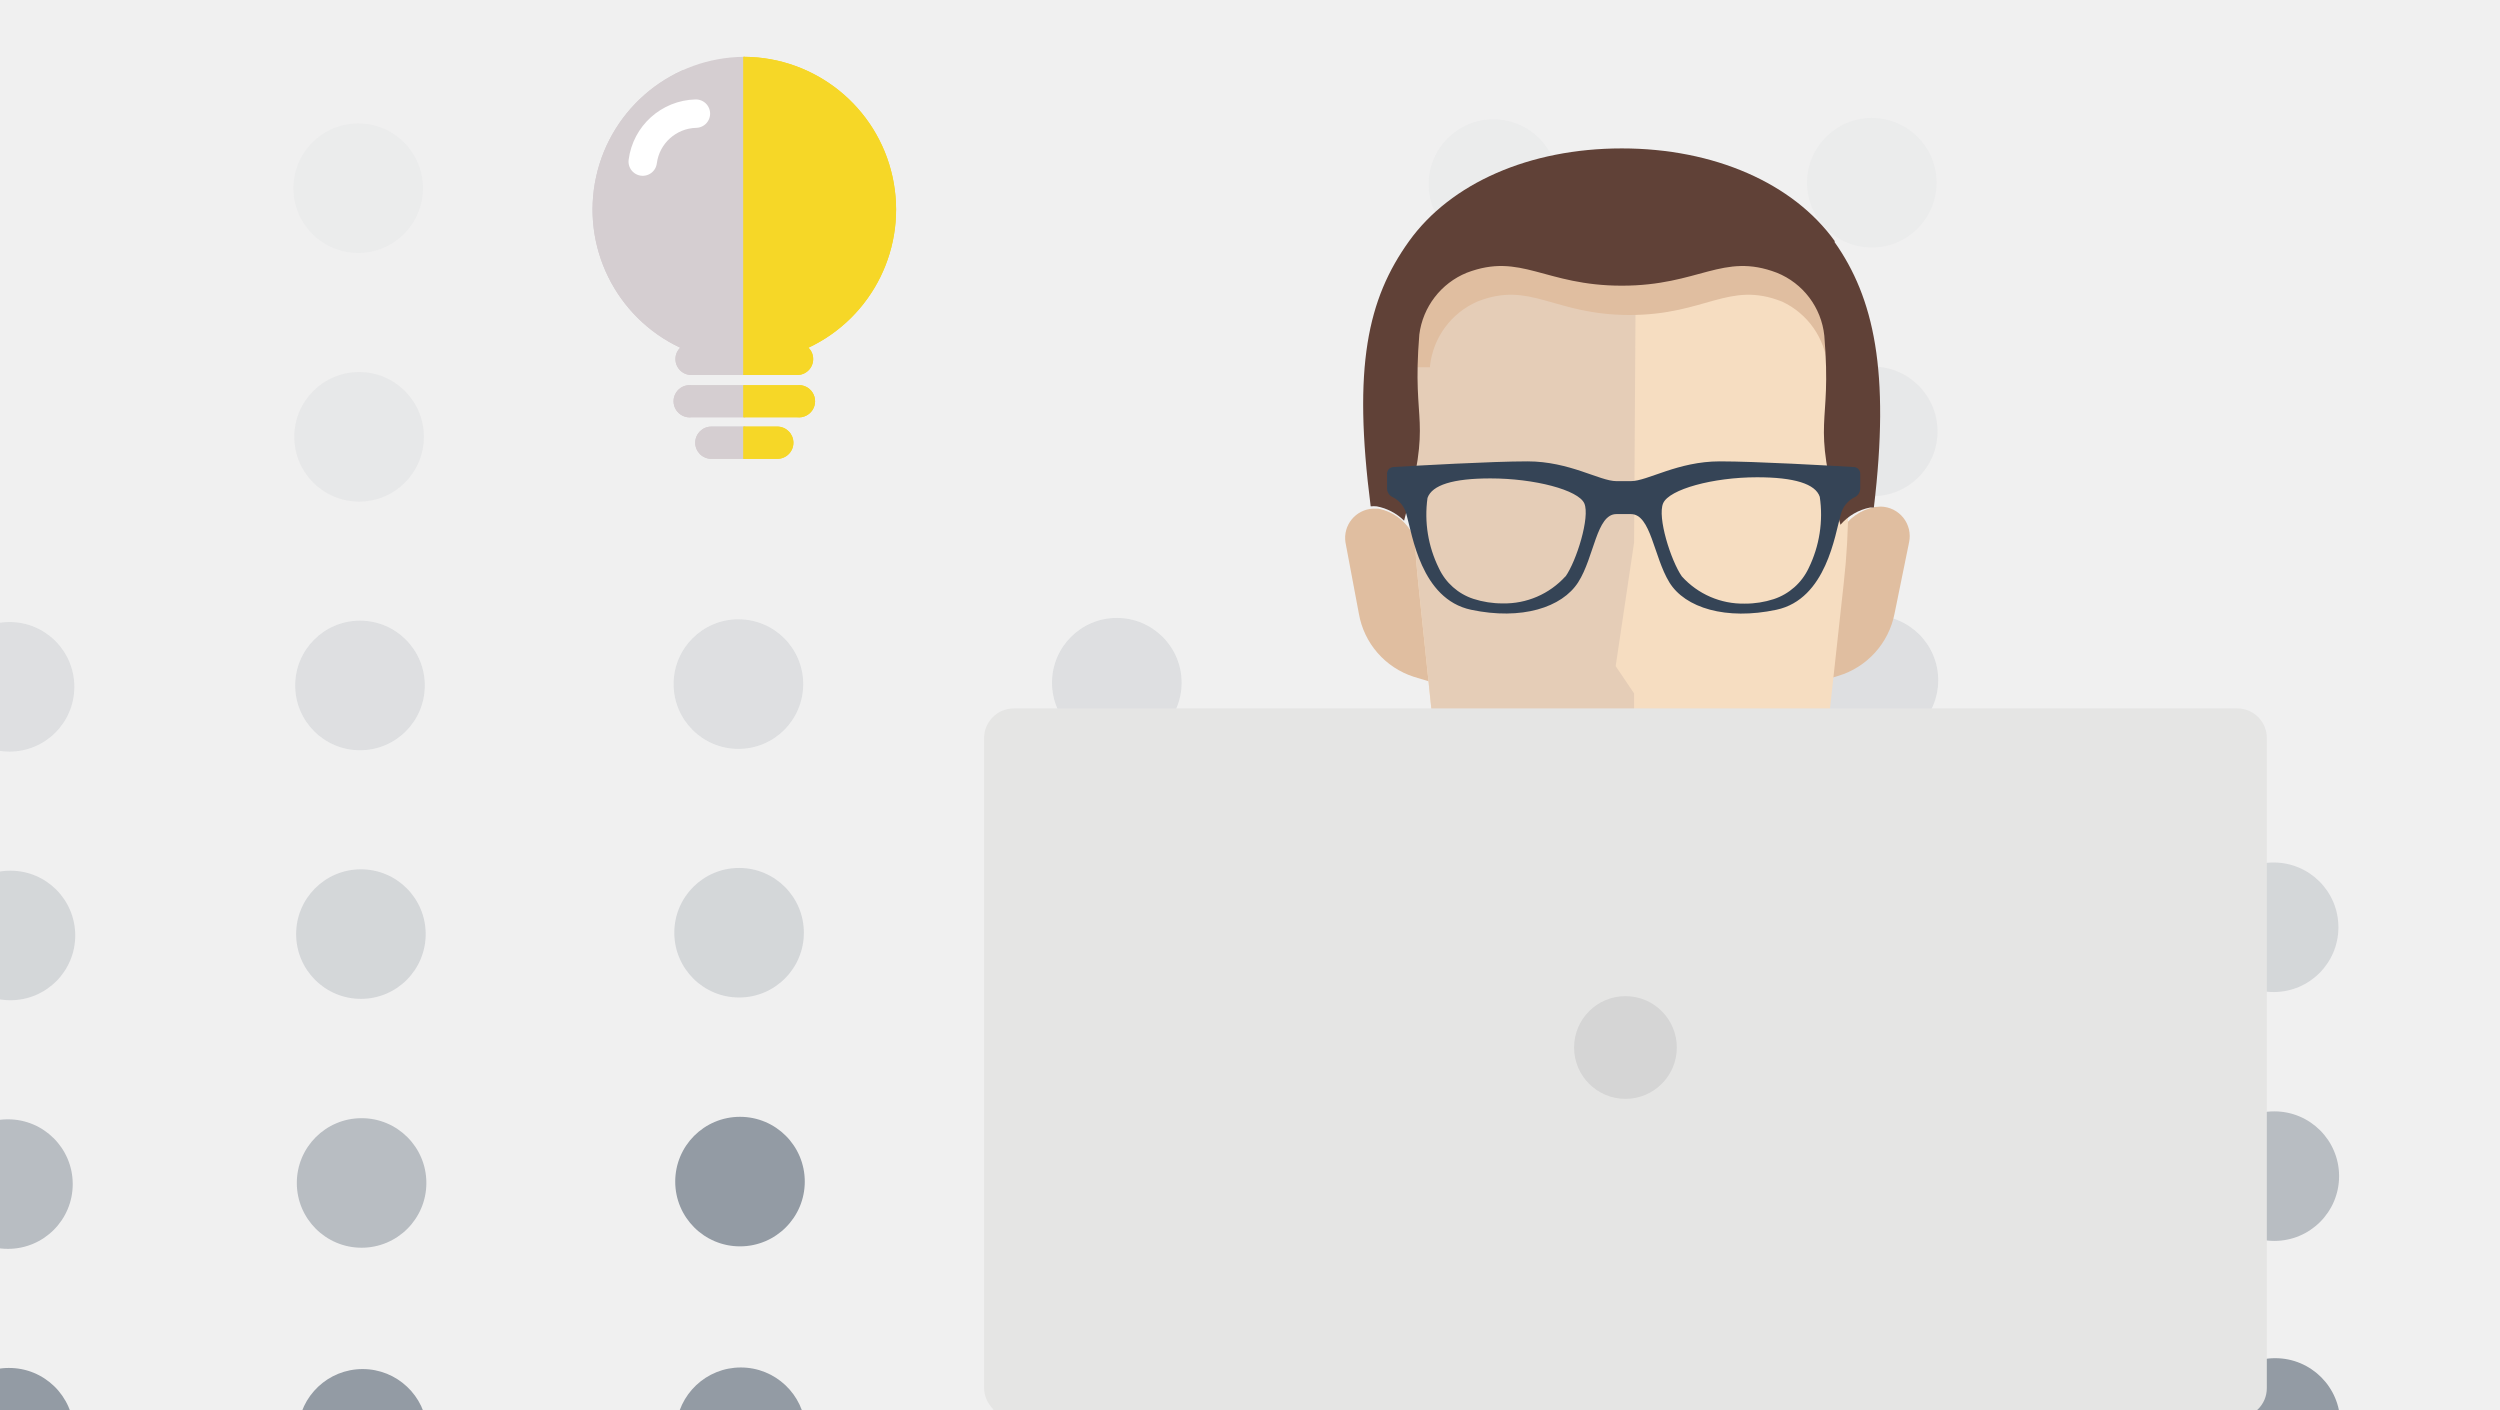
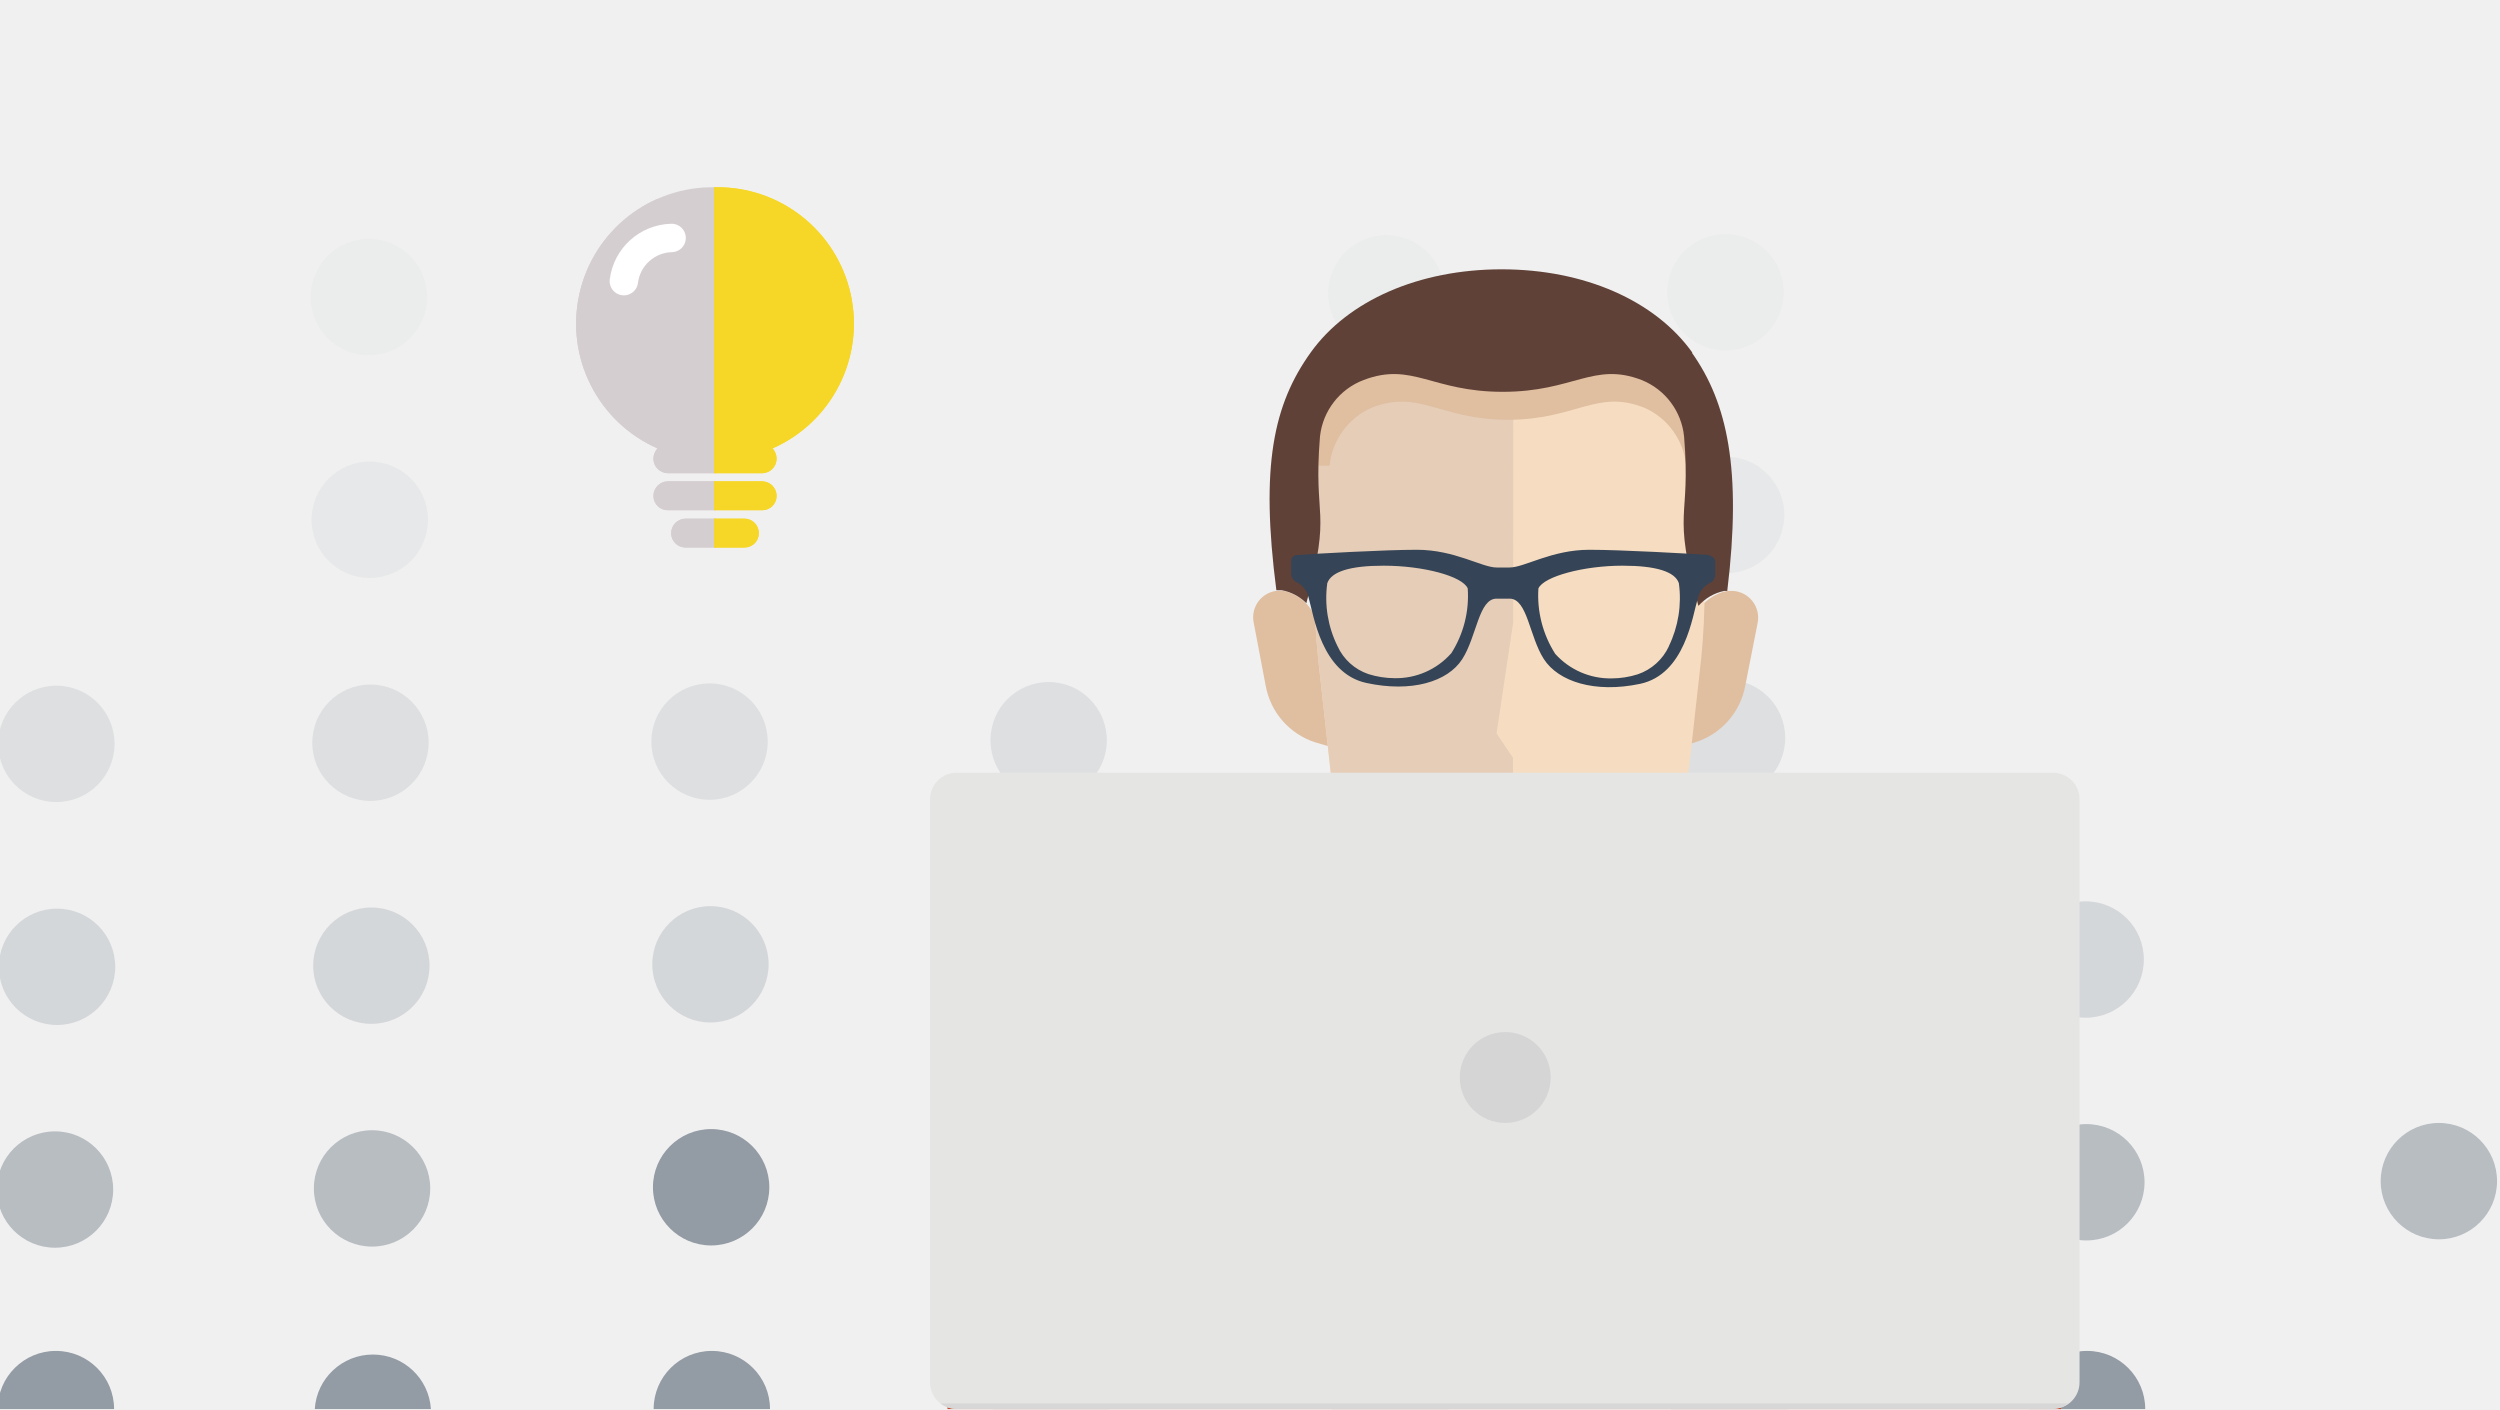
<svg xmlns="http://www.w3.org/2000/svg" id="Layer_1" data-name="Layer 1" viewBox="0 0 110 62">
  <defs>
    <style>.cls-1,.cls-12,.cls-14{fill:#d5ced1;}.cls-1,.cls-2,.cls-3{clip-rule:evenodd;}.cls-15,.cls-17,.cls-2{fill:#f6d727;}.cls-18,.cls-3,.cls-4{fill:none;}.cls-5{opacity:0.5;}.cls-10,.cls-11,.cls-6,.cls-7,.cls-8,.cls-9{fill:#354557;}.cls-7{opacity:0.3;}.cls-8{opacity:0.2;}.cls-9{opacity:0.1;}.cls-10{opacity:0.05;}.cls-11{opacity:0.6;}.cls-12,.cls-15{fill-rule:evenodd;}.cls-13{clip-path:url(#clip-path);}.cls-16{clip-path:url(#clip-path-2);}.cls-18{stroke:#fff;stroke-linecap:round;stroke-miterlimit:10;stroke-width:1.25px;}.cls-19{clip-path:url(#clip-path-3);}.cls-20{isolation:isolate;}.cls-21{clip-path:url(#clip-path-4);}.cls-22{clip-path:url(#clip-path-5);}.cls-23{clip-path:url(#clip-path-6);}.cls-24{fill:#e0bea0;}.cls-25{clip-path:url(#clip-path-7);}.cls-26{clip-path:url(#clip-path-8);}.cls-27{clip-path:url(#clip-path-9);}.cls-28{clip-path:url(#clip-path-10);}.cls-29{clip-path:url(#clip-path-11);}.cls-30{clip-path:url(#clip-path-12);}.cls-31{clip-path:url(#clip-path-13);}.cls-32{clip-path:url(#clip-path-14);}.cls-33{clip-path:url(#clip-path-15);}.cls-34{fill:#c94b2f;}.cls-35{clip-path:url(#clip-path-16);}.cls-36{fill:#a53b2c;}.cls-37{clip-path:url(#clip-path-17);}.cls-38{clip-path:url(#clip-path-18);}.cls-39{clip-path:url(#clip-path-19);}.cls-40{clip-path:url(#clip-path-20);}.cls-41{clip-path:url(#clip-path-21);}.cls-42{clip-path:url(#clip-path-22);}.cls-43{clip-path:url(#clip-path-23);}.cls-44{clip-path:url(#clip-path-24);}.cls-45{clip-path:url(#clip-path-25);}.cls-46{clip-path:url(#clip-path-26);}.cls-47{fill:#fefefe;}.cls-48{clip-path:url(#clip-path-27);}.cls-49{clip-path:url(#clip-path-28);}.cls-50{clip-path:url(#clip-path-29);}.cls-51{clip-path:url(#clip-path-30);}.cls-52{clip-path:url(#clip-path-31);}.cls-53{clip-path:url(#clip-path-32);}.cls-54{clip-path:url(#clip-path-33);}.cls-55{clip-path:url(#clip-path-34);}.cls-56{clip-path:url(#clip-path-35);}.cls-57{clip-path:url(#clip-path-36);}.cls-58{clip-path:url(#clip-path-37);}.cls-59{clip-path:url(#clip-path-38);}.cls-60{clip-path:url(#clip-path-39);}.cls-61{clip-path:url(#clip-path-40);}.cls-62{fill:#f6ddc1;}.cls-63{clip-path:url(#clip-path-41);}.cls-64{fill:#e5cdb7;}.cls-65{clip-path:url(#clip-path-42);}.cls-66{clip-path:url(#clip-path-43);}.cls-67{clip-path:url(#clip-path-44);}.cls-68{clip-path:url(#clip-path-45);}.cls-69{clip-path:url(#clip-path-46);}.cls-70{fill:#604137;}.cls-71{clip-path:url(#clip-path-47);}.cls-72{fill:#354456;}.cls-73{clip-path:url(#clip-path-48);}.cls-74{fill:#e5e5e4;}.cls-75{clip-path:url(#clip-path-49);}.cls-76{fill:#d7d7d7;}.cls-77{clip-path:url(#clip-path-50);}.cls-78{fill:#d5d5d5;}</style>
    <clipPath id="clip-path">
-       <path class="cls-1" d="M32.79,18.77v1.42H31.3a.71.71,0,0,1,0-1.42Zm0-1.82v1.41H30.43a.71.71,0,1,1,0-1.41Zm0-14.45v14H30.43a.7.7,0,0,1-.71-.7.68.68,0,0,1,.21-.5A6.72,6.72,0,0,1,32.75,2.5Z" />
+       <path class="cls-1" d="M31.5,22.82v1.27H30.16a.63.63,0,0,1-.63-.63.64.64,0,0,1,.63-.64Zm0-1.64v1.27H29.38a.63.63,0,0,1-.63-.63.64.64,0,0,1,.63-.64Zm0-12.94V20.82H29.38a.64.64,0,0,1-.63-.64.67.67,0,0,1,.18-.45A6,6,0,0,1,31.46,8.24Z" />
    </clipPath>
    <clipPath id="clip-path-2">
-       <path class="cls-2" d="M32.71,18.77v1.42H34.2a.71.71,0,0,0,0-1.42Zm0-1.82v1.41h2.36a.71.71,0,1,0,0-1.41Zm0-14.45v14h2.36a.7.7,0,0,0,.71-.7.68.68,0,0,0-.21-.5A6.72,6.72,0,0,0,32.75,2.5Z" />
+       <path class="cls-2" d="M31.42,22.82v1.27h1.34a.63.63,0,0,0,.63-.63.64.64,0,0,0-.63-.64Zm0-1.64v1.27h2.12a.63.63,0,0,0,.63-.63.64.64,0,0,0-.63-.64Zm0-12.94V20.82h2.12a.64.64,0,0,0,.63-.64.67.67,0,0,0-.18-.45A6,6,0,0,0,31.46,8.24Z" />
    </clipPath>
    <clipPath id="clip-path-3">
-       <path class="cls-3" d="M59.2,23.86,59.79,27a3.56,3.56,0,0,0,2.42,2.78l.86.26-.49-5.83-.49-.83a2.2,2.2,0,0,0-1.44-1l-.24,0A1.29,1.29,0,0,0,59.2,23.86Z" />
+       <path class="cls-3" d="M55.16,27.38l.53,2.79a3.22,3.22,0,0,0,2.17,2.49l.78.23-.45-5.23-.43-.73a2,2,0,0,0-1.3-.94l-.21,0A1.17,1.17,0,0,0,55.16,27.38Z" />
    </clipPath>
    <clipPath id="clip-path-4">
-       <rect class="cls-4" x="53.56" y="16.38" width="15.07" height="19.5" />
+       <rect class="cls-4" x="50.11" y="20.68" width="13.51" height="17.48" />
    </clipPath>
    <clipPath id="clip-path-5">
-       <rect class="cls-4" x="53.63" y="16.42" width="14.99" height="19.46" />
+       <rect class="cls-4" x="50.17" y="20.71" width="13.44" height="17.44" />
    </clipPath>
    <clipPath id="clip-path-6">
-       <rect class="cls-4" x="59.01" y="22.26" width="4.09" height="7.75" />
+       <rect class="cls-4" x="55" y="25.95" width="3.66" height="6.95" />
    </clipPath>
    <clipPath id="clip-path-7">
-       <path class="cls-3" d="M82.48,22.31A2.24,2.24,0,0,0,81,23.36l-.5.82L80,30l.88-.26A3.58,3.58,0,0,0,83.36,27L84,23.86a1.3,1.3,0,0,0-1.25-1.57Z" />
+       <path class="cls-3" d="M76,26a2,2,0,0,0-1.33.94l-.45.73-.45,5.23.79-.23a3.22,3.22,0,0,0,2.23-2.49l.55-2.79A1.18,1.18,0,0,0,76.25,26Z" />
    </clipPath>
    <clipPath id="clip-path-8">
-       <rect class="cls-4" x="74.25" y="16.38" width="15.5" height="19.5" />
+       <rect class="cls-4" x="68.66" y="20.68" width="13.89" height="17.48" />
    </clipPath>
    <clipPath id="clip-path-9">
-       <rect class="cls-4" x="74.28" y="16.42" width="15.42" height="19.46" />
+       <rect class="cls-4" x="68.68" y="20.71" width="13.82" height="17.44" />
    </clipPath>
    <clipPath id="clip-path-10">
-       <rect class="cls-4" x="79.96" y="22.26" width="4.26" height="7.75" />
+       <rect class="cls-4" x="73.77" y="25.95" width="3.82" height="6.95" />
    </clipPath>
    <clipPath id="clip-path-11">
-       <path class="cls-3" d="M63.77,32v5.42a4.09,4.09,0,0,1-2.53,3.77L50.31,45.75a10,10,0,0,0-6.15,9v7.65H98.85V54.79a9.94,9.94,0,0,0-6.15-9L81.77,41.21a4.09,4.09,0,0,1-2.53-3.77V32Z" />
+       <path class="cls-3" d="M59.26,34.7v4.85A3.65,3.65,0,0,1,57,42.93L47.2,47a8.9,8.9,0,0,0-5.51,8.1V62h49V55.1A8.92,8.92,0,0,0,85.19,47L75.4,42.93a3.65,3.65,0,0,1-2.27-3.38V34.7Z" />
    </clipPath>
    <clipPath id="clip-path-12">
-       <rect class="cls-4" x="38.32" y="26.26" width="66.34" height="41.98" />
+       <rect class="cls-4" x="36.45" y="29.53" width="59.45" height="37.63" />
    </clipPath>
    <clipPath id="clip-path-13">
-       <rect class="cls-4" x="38.36" y="26.27" width="66.29" height="41.92" />
+       <rect class="cls-4" x="36.49" y="29.54" width="59.42" height="37.57" />
    </clipPath>
    <clipPath id="clip-path-14">
-       <rect class="cls-4" x="44.11" y="31.97" width="54.75" height="30.49" />
+       <rect class="cls-4" x="41.64" y="34.65" width="49.07" height="27.32" />
    </clipPath>
    <clipPath id="clip-path-15">
-       <path class="cls-3" d="M92.7,45.55,81.77,41a4.15,4.15,0,0,1-2.31-2.51,20.17,20.17,0,0,1-2.19,3c-.31.35-.63.71-1,1.07l-.49.17a5,5,0,0,0-3.1,3.22l-.23.74-1,3.11L70.3,45.93a5,5,0,0,0-3.1-3.22l-.49-.17-.16-.18c-.38-.41-.74-.82-1.08-1.22-.1-.11-.19-.22-.28-.34-.37-.46-.73-.92-1-1.4-.21-.31-.4-.63-.59-.95A4.12,4.12,0,0,1,61.24,41L50.31,45.55a10.07,10.07,0,0,0-6.15,9.27v7.61H98.85V54.82a10.07,10.07,0,0,0-6.15-9.27" />
+       <path class="cls-3" d="M85.19,46.82,75.4,42.71a3.74,3.74,0,0,1-2.08-2.26,17.49,17.49,0,0,1-2,2.72c-.28.31-.56.63-.87.95l-.44.16a4.5,4.5,0,0,0-2.78,2.88l-.2.66-.88,2.79-1.07-3.45a4.5,4.5,0,0,0-2.78-2.88l-.44-.16a1.14,1.14,0,0,1-.15-.16c-.34-.37-.66-.73-1-1.09l-.25-.3c-.34-.42-.66-.83-.95-1.26s-.36-.57-.52-.85A3.78,3.78,0,0,1,57,42.71L47.2,46.82a9,9,0,0,0-5.51,8.31V62h49V55.13a9,9,0,0,0-5.51-8.31" />
    </clipPath>
    <clipPath id="clip-path-16">
-       <path class="cls-3" d="M79.55,38.3a21.53,21.53,0,0,1-3.25,4.24l-.49.17a5,5,0,0,0-3.1,3.22L71.5,49.78l2.25-3.49A2.88,2.88,0,0,1,76.3,45l4.16,5.83a18.5,18.5,0,0,0,1.47-7.69V41.05a7.69,7.69,0,0,1-2.38-2.75" />
+       <path class="cls-3" d="M73.41,40.32a19.43,19.43,0,0,1-2.92,3.8l-.44.16a4.5,4.5,0,0,0-2.78,2.88l-1.08,3.45,2-3.13a2.56,2.56,0,0,1,2.28-1.17l3.73,5.22a16.57,16.57,0,0,0,1.31-6.88V42.79a6.92,6.92,0,0,1-2.12-2.47" />
    </clipPath>
    <clipPath id="clip-path-17">
-       <path class="cls-3" d="M76.36,42.5l-.5.17a5,5,0,0,0-3.12,3.19l-1.21,3.82,2.26-3.46a2.89,2.89,0,0,1,2.57-1.3l4.19,5.78A18,18,0,0,0,82,43.08V41a7.69,7.69,0,0,1-2.39-2.74A21.32,21.32,0,0,1,76.36,42.5Z" />
+       <path class="cls-3" d="M70.54,44.09l-.44.15a4.5,4.5,0,0,0-2.8,2.86l-1.09,3.42,2-3.1a2.6,2.6,0,0,1,2.3-1.17l3.76,5.19a16.35,16.35,0,0,0,1.33-6.83V42.77a7,7,0,0,1-2.15-2.45A19.06,19.06,0,0,1,70.54,44.09Z" />
    </clipPath>
    <clipPath id="clip-path-18">
-       <rect class="cls-4" x="65.65" y="32.48" width="22.31" height="24.01" />
+       <rect class="cls-4" x="60.95" y="35.11" width="20" height="21.52" />
    </clipPath>
    <clipPath id="clip-path-19">
-       <rect class="cls-4" x="65.68" y="32.53" width="22.2" height="23.94" />
+       <rect class="cls-4" x="60.97" y="35.15" width="19.9" height="21.46" />
    </clipPath>
    <clipPath id="clip-path-20">
-       <rect class="cls-4" x="71.44" y="38.27" width="10.64" height="12.43" />
+       <rect class="cls-4" x="66.14" y="40.3" width="9.54" height="11.14" />
    </clipPath>
    <clipPath id="clip-path-21">
-       <path class="cls-3" d="M67.6,42.93l-.51-.17a26.37,26.37,0,0,1-2.6-3.18l-1.38,0a8.11,8.11,0,0,1-1.71,1.7v2.09a18.77,18.77,0,0,0,1.48,7.79l4.22-5.91a2.83,2.83,0,0,1,2.75,1.36L72,50.09l-1.22-3.9a5.06,5.06,0,0,0-3.13-3.26" />
+       <path class="cls-3" d="M62.69,44.47l-.45-.15a23,23,0,0,1-2.33-2.85l-1.24,0A7.21,7.21,0,0,1,57.13,43v1.87a17,17,0,0,0,1.33,7l3.78-5.29a2.53,2.53,0,0,1,2.47,1.21l1.89,3.15-1.1-3.5a4.54,4.54,0,0,0-2.81-2.92" />
    </clipPath>
    <clipPath id="clip-path-22">
-       <path class="cls-3" d="M61.45,41.05v2.08a18.66,18.66,0,0,0,1.48,7.73L67.12,45a2.85,2.85,0,0,1,2.74,1.35L72,49.83,70.74,46a5,5,0,0,0-3.12-3.24l-.5-.17a26.24,26.24,0,0,1-2.59-3.15l-1.37,0A7.88,7.88,0,0,1,61.45,41.05Z" />
+       <path class="cls-3" d="M57.18,42.78v1.87a16.76,16.76,0,0,0,1.33,6.93l3.76-5.26a2.53,2.53,0,0,1,2.45,1.21l1.88,3.13-1.09-3.48a4.52,4.52,0,0,0-2.8-2.9l-.45-.15A24.38,24.38,0,0,1,60,41.3l-1.24,0A6.85,6.85,0,0,1,57.18,42.78Z" />
    </clipPath>
    <clipPath id="clip-path-23">
-       <rect class="cls-4" x="55.52" y="33.42" width="22.31" height="23.33" />
+       <rect class="cls-4" x="51.87" y="35.95" width="20" height="20.91" />
    </clipPath>
    <clipPath id="clip-path-24">
-       <rect class="cls-4" x="55.6" y="33.5" width="22.2" height="23.23" />
+       <rect class="cls-4" x="51.94" y="36.02" width="19.9" height="20.82" />
    </clipPath>
    <clipPath id="clip-path-25">
-       <rect class="cls-4" x="61.4" y="39.29" width="10.64" height="11.58" />
+       <rect class="cls-4" x="57.13" y="41.21" width="9.54" height="10.38" />
    </clipPath>
    <clipPath id="clip-path-26">
-       <path class="cls-3" d="M80.58,48.57h0A18.58,18.58,0,0,0,82,41l-2.23-2.46a20.81,20.81,0,0,1-3.22,4.29l4,5.75Z" />
+       <path class="cls-3" d="M74.33,49.53h0a16.68,16.68,0,0,0,1.27-6.78l-2-2.21a18.68,18.68,0,0,1-2.88,3.84l3.61,5.15Z" />
    </clipPath>
    <clipPath id="clip-path-27">
-       <path class="cls-3" d="M76.75,42.62,81,48.5h0a18.41,18.41,0,0,0,1.5-7.75l-2.36-2.53A21.63,21.63,0,0,1,76.75,42.62Z" />
+       <path class="cls-3" d="M70.9,44.19l3.82,5.28h0a16.71,16.71,0,0,0,1.35-6.95L74,40.25A19,19,0,0,1,70.9,44.19Z" />
    </clipPath>
    <clipPath id="clip-path-28">
-       <rect class="cls-4" x="70.76" y="32.31" width="17.71" height="22.14" />
+       <rect class="cls-4" x="65.53" y="34.95" width="15.87" height="19.84" />
    </clipPath>
    <clipPath id="clip-path-29">
-       <rect class="cls-4" x="70.8" y="32.35" width="17.68" height="22.03" />
+       <rect class="cls-4" x="65.56" y="34.99" width="15.84" height="19.74" />
    </clipPath>
    <clipPath id="clip-path-30">
-       <rect class="cls-4" x="76.72" y="38.18" width="5.88" height="10.39" />
+       <rect class="cls-4" x="70.87" y="40.22" width="5.27" height="9.31" />
    </clipPath>
    <clipPath id="clip-path-31">
-       <path class="cls-3" d="M62.82,48.57l4-5.75a20.81,20.81,0,0,1-3.22-4.29L61.4,41a18.41,18.41,0,0,0,1.42,7.58Z" />
+       <path class="cls-3" d="M58.41,49.52,62,44.37a18.75,18.75,0,0,1-2.89-3.84l-2,2.21a16.5,16.5,0,0,0,1.28,6.78h0Z" />
    </clipPath>
    <clipPath id="clip-path-32">
-       <path class="cls-3" d="M61.45,40.75a19.58,19.58,0,0,0,1.4,7.75h0l4-5.88a21.45,21.45,0,0,1-3.17-4.4Z" />
+       <path class="cls-3" d="M57.18,42.52a17.7,17.7,0,0,0,1.25,6.95h0L62,44.19a19,19,0,0,1-2.84-3.94Z" />
    </clipPath>
    <clipPath id="clip-path-33">
-       <rect class="cls-4" x="55.86" y="32.31" width="16.52" height="22.14" />
+       <rect class="cls-4" x="52.17" y="34.95" width="14.81" height="19.84" />
    </clipPath>
    <clipPath id="clip-path-34">
-       <rect class="cls-4" x="55.92" y="32.35" width="16.43" height="22.03" />
+       <rect class="cls-4" x="52.22" y="34.99" width="14.72" height="19.74" />
    </clipPath>
    <clipPath id="clip-path-35">
-       <rect class="cls-4" x="61.4" y="38.18" width="5.45" height="10.39" />
+       <rect class="cls-4" x="57.13" y="40.22" width="4.88" height="9.31" />
    </clipPath>
    <clipPath id="clip-path-36">
-       <path class="cls-3" d="M64.15,32v4.88a7.65,7.65,0,0,0,.78,1l2,2a5.53,5.53,0,0,0,3.83,1.54h2A5.53,5.53,0,0,0,76.69,40l2-2a7.58,7.58,0,0,0,.77-1V32Z" />
+       <path class="cls-3" d="M59.6,34.72v4.36a6.37,6.37,0,0,0,.7.92l1.83,1.82a5,5,0,0,0,3.43,1.38H67.4a5,5,0,0,0,3.44-1.38L72.67,40a5.67,5.67,0,0,0,.69-.92V34.72Z" />
    </clipPath>
    <clipPath id="clip-path-37">
-       <rect class="cls-4" x="58.33" y="26.18" width="26.99" height="21.2" />
+       <rect class="cls-4" x="54.39" y="29.46" width="24.19" height="19" />
    </clipPath>
    <clipPath id="clip-path-38">
-       <rect class="cls-4" x="58.39" y="26.18" width="26.87" height="21.19" />
+       <rect class="cls-4" x="54.44" y="29.46" width="24.08" height="19" />
    </clipPath>
    <clipPath id="clip-path-39">
-       <rect class="cls-4" x="64.12" y="31.97" width="15.41" height="9.62" />
+       <rect class="cls-4" x="59.58" y="34.65" width="13.81" height="8.62" />
    </clipPath>
    <clipPath id="clip-path-40">
-       <path class="cls-3" d="M72.79,38.94a5.55,5.55,0,0,0,3.83-1.52l2-2a7.08,7.08,0,0,0,1.88-4.06l.63-5.75a30.68,30.68,0,0,0,.19-3.45V16.33a8.79,8.79,0,0,0-8.78-8.8H71a8.8,8.8,0,0,0-8.79,8.8v5.85a33.24,33.24,0,0,0,.19,3.45L63,31.38a7.08,7.08,0,0,0,1.88,4.06l2,2a5.53,5.53,0,0,0,3.82,1.52Z" />
+       <path class="cls-3" d="M67.35,40.9a5,5,0,0,0,3.43-1.36l1.82-1.78a6.33,6.33,0,0,0,1.68-3.64L74.85,29A28.8,28.8,0,0,0,75,25.87V20.64a7.88,7.88,0,0,0-7.87-7.89H65.71a7.88,7.88,0,0,0-7.87,7.89v5.23A28.8,28.8,0,0,0,58,29l.57,5.16a6.33,6.33,0,0,0,1.68,3.64l1.82,1.78a5,5,0,0,0,3.43,1.36Z" />
    </clipPath>
    <clipPath id="clip-path-41">
-       <path class="cls-3" d="M72,7.53H71a8.79,8.79,0,0,0-8.79,8.8v5.85a33.24,33.24,0,0,0,.19,3.45L63,31.38a7.08,7.08,0,0,0,1.88,4.06l2,2a5.53,5.53,0,0,0,3.82,1.52h1.2V30.51l-.81-1.2.81-5.44Z" />
+       <path class="cls-3" d="M66.59,12.75h-.88a7.88,7.88,0,0,0-7.87,7.89v5.23A28.8,28.8,0,0,0,58,29l.57,5.16a6.33,6.33,0,0,0,1.68,3.64l1.82,1.78a5,5,0,0,0,3.43,1.36h1.07V33.34l-.72-1.07.73-4.88Z" />
    </clipPath>
    <clipPath id="clip-path-42">
-       <path class="cls-3" d="M65.86,9a9.09,9.09,0,0,0-3.65,7.16h.71v-.06A3.51,3.51,0,0,1,65,13.27c2.35-.93,3.34.59,6.7.59s4.36-1.52,6.71-.59a3.48,3.48,0,0,1,2,2.85.15.15,0,0,0,0,.06h.86A9.09,9.09,0,0,0,78,9.28,12.65,12.65,0,0,0,71.68,7.7,12.89,12.89,0,0,0,65.86,9Z" />
+       <path class="cls-3" d="M61.13,14.08a8.16,8.16,0,0,0-3.27,6.41h.64v0a3.13,3.13,0,0,1,1.85-2.55c2.1-.83,3,.53,6,.53s3.91-1.36,6-.53a3.1,3.1,0,0,1,1.84,2.55.11.11,0,0,1,0,0H75a8.17,8.17,0,0,0-3-6.17,11.35,11.35,0,0,0-5.67-1.42A11.5,11.5,0,0,0,61.13,14.08Z" />
    </clipPath>
    <clipPath id="clip-path-43">
-       <rect class="cls-4" x="56.46" y="1.74" width="30.66" height="20.35" />
+       <rect class="cls-4" x="52.71" y="7.55" width="27.48" height="18.24" />
    </clipPath>
    <clipPath id="clip-path-44">
-       <rect class="cls-4" x="56.47" y="1.79" width="30.58" height="20.29" />
+       <rect class="cls-4" x="52.72" y="7.6" width="27.4" height="18.19" />
    </clipPath>
    <clipPath id="clip-path-45">
-       <rect class="cls-4" x="62.16" y="7.7" width="19.16" height="8.52" />
+       <rect class="cls-4" x="57.82" y="12.9" width="17.17" height="7.63" />
    </clipPath>
    <clipPath id="clip-path-46">
-       <path class="cls-3" d="M80.73,10.61c-1.83-2.55-5.31-4.08-9.37-4.08S63.83,8.06,62,10.61s-2.48,5.53-1.69,11.67a1.23,1.23,0,0,1,.27,0,2.33,2.33,0,0,1,1.2.63c1.28-4.75.33-4,.67-8.19A3.4,3.4,0,0,1,64.54,12c2.39-.91,3.41.57,6.82.57s4.44-1.48,6.82-.57a3.36,3.36,0,0,1,2.09,2.77c.35,4.25-.62,3.42.71,8.32h0a2.3,2.3,0,0,1,1.31-.76h.16c.72-6,0-9.23-1.73-11.68" />
+       <path class="cls-3" d="M74.46,15.51c-1.64-2.29-4.76-3.66-8.39-3.66s-6.76,1.37-8.4,3.66-2.22,5-1.51,10.46h.24a2.06,2.06,0,0,1,1.08.57c1.14-4.26.29-3.57.6-7.34A3,3,0,0,1,60,16.72c2.14-.81,3,.52,6.12.52s4-1.33,6.11-.52a3,3,0,0,1,1.87,2.49c.31,3.81-.56,3.06.63,7.45h0A2.06,2.06,0,0,1,75.87,26,.66.66,0,0,1,76,26c.65-5.35,0-8.28-1.55-10.47" />
    </clipPath>
    <clipPath id="clip-path-47">
-       <path class="cls-3" d="M81.57,20.55c-1-.06-4.32-.25-5.9-.25-1.85,0-3.18.87-3.91.87h-.64c-.73,0-2.06-.87-3.91-.87-1.57,0-4.92.19-5.9.25a.29.29,0,0,0-.28.29v.65a.42.42,0,0,0,.26.39,1.14,1.14,0,0,1,.6.78c.25.83.62,3.7,2.84,4.17s4-.1,4.71-1.21.8-3,1.68-3h.64c.88,0,1,1.87,1.69,3s2.5,1.68,4.71,1.21,2.58-3.34,2.83-4.17a1.15,1.15,0,0,1,.61-.78.43.43,0,0,0,.25-.39v-.65a.29.29,0,0,0-.28-.29M68.88,25.36a3.62,3.62,0,0,1-2.76,1.19,4.13,4.13,0,0,1-1.29-.2A2.55,2.55,0,0,1,63.31,25a5.31,5.31,0,0,1-.5-3.09c.2-.57,1.12-.86,2.77-.86,1.94,0,3.87.51,4.13,1.1s-.34,2.53-.83,3.22M79.58,25a2.6,2.6,0,0,1-1.53,1.36,4.07,4.07,0,0,1-1.28.2A3.63,3.63,0,0,1,74,25.36c-.48-.69-1.09-2.61-.82-3.22S75.37,21,77.31,21c1.64,0,2.57.29,2.76.86A5.36,5.36,0,0,1,79.58,25" />
+       <path class="cls-3" d="M75.22,24.42c-.88-.06-3.88-.23-5.29-.23-1.66,0-2.85.78-3.51.78h-.57c-.65,0-1.84-.78-3.51-.78-1.4,0-4.4.17-5.28.23a.26.26,0,0,0-.25.26v.57a.41.41,0,0,0,.23.36,1,1,0,0,1,.54.69c.22.75.56,3.32,2.54,3.75S63.7,30,64.34,29s.72-2.66,1.51-2.66h.57c.79,0,.87,1.67,1.51,2.66s2.24,1.51,4.23,1.09,2.31-3,2.54-3.75a1,1,0,0,1,.54-.69.41.41,0,0,0,.23-.36v-.57a.26.26,0,0,0-.25-.26m-11.38,4.3a3.24,3.24,0,0,1-2.48,1.08,3.88,3.88,0,0,1-1.15-.18,2.3,2.3,0,0,1-1.36-1.23,4.78,4.78,0,0,1-.45-2.77c.18-.51,1-.77,2.48-.77,1.74,0,3.47.46,3.7,1a4.69,4.69,0,0,1-.74,2.88m9.59-.33a2.34,2.34,0,0,1-1.37,1.23,3.83,3.83,0,0,1-1.15.18,3.26,3.26,0,0,1-2.48-1.08,4.77,4.77,0,0,1-.74-2.88c.24-.53,2-1,3.7-1,1.47,0,2.31.26,2.48.77a4.84,4.84,0,0,1-.44,2.77" />
    </clipPath>
    <clipPath id="clip-path-48">
-       <path class="cls-3" d="M43.68,62a1.31,1.31,0,0,0,.93.38H98.44a1.3,1.3,0,0,0,1.3-1.3V32.47a1.3,1.3,0,0,0-1.3-1.3H44.61a1.31,1.31,0,0,0-1.31,1.3V61.06a1.33,1.33,0,0,0,.38.92" />
+       <path class="cls-3" d="M41.26,61.65a1.16,1.16,0,0,0,.83.34H90.33a1.17,1.17,0,0,0,1.17-1.17V35.2A1.17,1.17,0,0,0,90.33,34H42.09a1.17,1.17,0,0,0-1.17,1.17V60.82a1.18,1.18,0,0,0,.34.83" />
    </clipPath>
    <clipPath id="clip-path-49">
-       <path class="cls-3" d="M99.22,62.09a1.19,1.19,0,0,1-.78.27H44.6a1.19,1.19,0,0,1-.78-.27Z" />
+       <path class="cls-3" d="M91,61.75a1.17,1.17,0,0,1-.71.24H42.08a1.12,1.12,0,0,1-.7-.24Z" />
    </clipPath>
    <clipPath id="clip-path-50">
-       <path class="cls-3" d="M73.78,46.09a2.26,2.26,0,1,0-2.26,2.26,2.26,2.26,0,0,0,2.26-2.26" />
+       <path class="cls-3" d="M68.23,47.41a2,2,0,1,0-2,2,2,2,0,0,0,2-2" />
    </clipPath>
  </defs>
  <g class="cls-5">
-     <path class="cls-6" d="M79.7,62.68l5.71,0a2.86,2.86,0,0,0-5.71,0Z" />
-     <circle class="cls-6" cx="82.51" cy="51.81" r="2.85" />
-     <circle class="cls-7" cx="82.47" cy="40.87" r="2.85" />
-     <circle class="cls-8" cx="82.43" cy="29.93" r="2.85" />
-     <circle class="cls-9" cx="82.4" cy="18.98" r="2.85" />
-     <circle class="cls-10" cx="82.36" cy="8.04" r="2.85" />
-     <path class="cls-6" d="M97.25,62.62l5.72,0a2.86,2.86,0,0,0-5.72,0Z" />
-     <circle class="cls-11" cx="100.07" cy="51.75" r="2.85" />
-     <circle class="cls-7" cx="100.04" cy="40.8" r="2.85" />
-     <path class="cls-6" d="M63,62.74l5.72,0a2.86,2.86,0,0,0-5.72,0Z" />
-     <circle class="cls-6" cx="65.86" cy="51.87" r="2.85" />
-     <circle class="cls-7" cx="65.82" cy="40.93" r="2.85" />
-     <circle class="cls-8" cx="65.79" cy="29.99" r="2.85" />
-     <circle class="cls-9" cx="65.75" cy="19.04" r="2.85" />
-     <circle class="cls-10" cx="65.71" cy="8.1" r="2.85" />
-     <path class="cls-6" d="M46.39,62.8l5.71,0a2.86,2.86,0,0,0-5.71,0Z" />
-     <circle class="cls-6" cx="49.21" cy="51.93" r="2.85" />
-     <circle class="cls-7" cx="49.17" cy="40.99" r="2.85" />
-     <circle class="cls-8" cx="49.14" cy="30.04" r="2.85" />
-     <path class="cls-6" d="M29.74,62.86l5.71,0a2.86,2.86,0,0,0-5.71,0Z" />
-     <circle class="cls-6" cx="32.56" cy="51.99" r="2.85" />
-     <circle class="cls-7" cx="32.52" cy="41.04" r="2.85" />
-     <circle class="cls-8" cx="32.49" cy="30.1" r="2.85" />
-     <path class="cls-6" d="M13.11,62.92l5.69,0a2.85,2.85,0,0,0-5.69,0Z" />
-     <circle class="cls-11" cx="15.91" cy="52.05" r="2.85" />
-     <path class="cls-6" d="M-2.46,63l5.71,0A2.85,2.85,0,0,0,.38,60.19,2.85,2.85,0,0,0-2.46,63Z" />
-     <circle class="cls-11" cx="0.35" cy="52.1" r="2.85" />
-     <circle class="cls-7" cx="15.88" cy="41.1" r="2.85" />
-     <circle class="cls-8" cx="15.84" cy="30.16" r="2.85" />
-     <circle class="cls-7" cx="0.46" cy="41.16" r="2.85" />
-     <circle class="cls-8" cx="0.42" cy="30.22" r="2.85" />
-     <circle class="cls-9" cx="15.8" cy="19.22" r="2.85" />
-     <circle class="cls-10" cx="15.76" cy="8.28" r="2.85" />
-   </g>
-   <path class="cls-12" d="M32.79,18.77v1.42H31.3a.71.71,0,0,1,0-1.42Zm0-1.82v1.41H30.43a.71.71,0,1,1,0-1.41Zm0-14.45v14H30.43a.7.7,0,0,1-.71-.7.68.68,0,0,1,.21-.5A6.72,6.72,0,0,1,32.75,2.5Z" />
+     <path class="cls-6" d="M73.53,62l5.12,0a2.56,2.56,0,0,0-5.12,0Z" />
+     <circle class="cls-6" cx="76.06" cy="52.08" r="2.56" />
+     <circle class="cls-7" cx="76.02" cy="42.27" r="2.56" />
+     <circle class="cls-8" cx="75.99" cy="32.47" r="2.56" />
+     <circle class="cls-9" cx="75.95" cy="22.66" r="2.56" />
+     <circle class="cls-10" cx="75.92" cy="12.86" r="2.56" />
+     <path class="cls-6" d="M89.27,62l5.12,0a2.56,2.56,0,0,0-5.12,0Z" />
+     <circle class="cls-11" cx="91.8" cy="52.02" r="2.56" />
+     <circle class="cls-11" cx="107.31" cy="51.97" r="2.56" />
+     <circle class="cls-7" cx="91.77" cy="42.22" r="2.56" />
+     <path class="cls-6" d="M58.61,62l5.12,0a2.56,2.56,0,0,0-5.12,0Z" />
+     <circle class="cls-6" cx="61.14" cy="52.13" r="2.56" />
+     <circle class="cls-7" cx="61.1" cy="42.33" r="2.56" />
+     <circle class="cls-8" cx="61.07" cy="32.52" r="2.56" />
+     <circle class="cls-9" cx="61.03" cy="22.71" r="2.56" />
+     <circle class="cls-10" cx="61" cy="12.91" r="2.56" />
+     <path class="cls-6" d="M43.69,62l5.12,0a2.56,2.56,0,0,0-5.12,0Z" />
+     <circle class="cls-6" cx="46.21" cy="52.19" r="2.56" />
+     <circle class="cls-7" cx="46.18" cy="42.38" r="2.56" />
+     <circle class="cls-8" cx="46.14" cy="32.57" r="2.56" />
+     <path class="cls-6" d="M28.76,62l5.12,0a2.56,2.56,0,0,0-5.12,0Z" />
+     <circle class="cls-6" cx="31.29" cy="52.24" r="2.56" />
+     <circle class="cls-7" cx="31.26" cy="42.43" r="2.56" />
+     <circle class="cls-8" cx="31.22" cy="32.63" r="2.56" />
+     <path class="cls-6" d="M13.85,62l5.11,0a2.56,2.56,0,0,0-5.11,0Z" />
+     <circle class="cls-11" cx="16.37" cy="52.29" r="2.56" />
+     <path class="cls-6" d="M-.1,62l5.12,0A2.56,2.56,0,0,0-.1,62Z" />
+     <circle class="cls-11" cx="2.42" cy="52.34" r="2.56" />
+     <circle class="cls-7" cx="16.34" cy="42.49" r="2.56" />
+     <circle class="cls-8" cx="16.3" cy="32.68" r="2.56" />
+     <circle class="cls-7" cx="2.51" cy="42.54" r="2.56" />
+     <circle class="cls-8" cx="2.48" cy="32.73" r="2.56" />
+     <circle class="cls-9" cx="16.27" cy="22.87" r="2.56" />
+     <circle class="cls-10" cx="16.23" cy="13.07" r="2.56" />
+   </g>
+   <path class="cls-12" d="M31.5,22.82v1.27H30.16a.63.63,0,0,1-.63-.63.64.64,0,0,1,.63-.64Zm0-1.64v1.27H29.38a.63.63,0,0,1-.63-.63.64.64,0,0,1,.63-.64Zm0-12.94V20.82H29.38a.64.64,0,0,1-.63-.64.67.67,0,0,1,.18-.45A6,6,0,0,1,31.46,8.24Z" />
  <g class="cls-13">
-     <rect class="cls-14" x="25.6" y="3.09" width="7.61" height="18.52" />
-   </g>
-   <path class="cls-15" d="M32.71,18.77v1.42H34.2a.71.71,0,0,0,0-1.42Zm0-1.82v1.41h2.36a.71.71,0,1,0,0-1.41Zm0-14.45v14h2.36a.7.7,0,0,0,.71-.7.68.68,0,0,0-.21-.5A6.72,6.72,0,0,0,32.75,2.5Z" />
+     <rect class="cls-14" x="25.05" y="8.76" width="6.82" height="16.6" />
+   </g>
+   <path class="cls-15" d="M31.42,22.82v1.27h1.34a.63.63,0,0,0,.63-.63.64.64,0,0,0-.63-.64Zm0-1.64v1.27h2.12a.63.63,0,0,0,.63-.63.64.64,0,0,0-.63-.64Zm0-12.94V20.82h2.12a.64.64,0,0,0,.63-.64.67.67,0,0,0-.18-.45A6,6,0,0,0,31.46,8.24Z" />
  <g class="cls-16">
-     <rect class="cls-17" x="32.3" y="2.09" width="7.61" height="18.52" />
-   </g>
-   <path class="cls-18" d="M28.28,7.11A2.42,2.42,0,0,1,30.62,5" />
+     <rect class="cls-17" x="31.05" y="7.87" width="6.82" height="16.6" />
+   </g>
+   <path class="cls-18" d="M27.45,12.37a2.17,2.17,0,0,1,2.1-1.9" />
  <g class="cls-19">
    <g class="cls-20">
      <g class="cls-21">
        <g class="cls-22">
          <g class="cls-23">
-             <rect class="cls-24" x="53.2" y="15.99" width="15.84" height="20.31" />
+             <rect class="cls-24" x="49.79" y="20.33" width="14.2" height="18.2" />
          </g>
        </g>
      </g>
    </g>
  </g>
  <g class="cls-25">
    <g class="cls-20">
      <g class="cls-26">
        <g class="cls-27">
          <g class="cls-28">
-             <rect class="cls-24" x="73.86" y="15.99" width="16.27" height="20.31" />
+             <rect class="cls-24" x="68.3" y="20.33" width="14.58" height="18.2" />
          </g>
        </g>
      </g>
    </g>
  </g>
  <g class="cls-29">
    <g class="cls-20">
      <g class="cls-30">
        <g class="cls-31">
          <g class="cls-32">
-             <rect class="cls-24" x="37.93" y="25.85" width="67.15" height="42.77" />
+             <rect class="cls-24" x="36.1" y="29.16" width="60.18" height="38.33" />
          </g>
        </g>
      </g>
    </g>
  </g>
  <g class="cls-33">
-     <rect class="cls-34" x="43.74" y="38.02" width="55.54" height="24.84" />
+     <rect class="cls-34" x="41.31" y="40.07" width="49.78" height="22.26" />
  </g>
  <g class="cls-35">
-     <rect class="cls-36" x="71.08" y="37.87" width="11.27" height="13.36" />
+     <rect class="cls-36" x="65.81" y="39.94" width="10.1" height="11.98" />
  </g>
  <g class="cls-37">
    <g class="cls-20">
      <g class="cls-38">
        <g class="cls-39">
          <g class="cls-40">
-             <rect class="cls-36" x="65.25" y="32.1" width="23.05" height="24.79" />
+             <rect class="cls-36" x="60.59" y="34.77" width="20.66" height="22.22" />
          </g>
        </g>
      </g>
    </g>
  </g>
  <g class="cls-41">
-     <rect class="cls-36" x="60.97" y="39.12" width="11.41" height="12.43" />
+     <rect class="cls-36" x="56.75" y="41.06" width="10.23" height="11.14" />
  </g>
  <g class="cls-42">
    <g class="cls-20">
      <g class="cls-43">
        <g class="cls-44">
          <g class="cls-45">
-             <rect class="cls-36" x="55.18" y="33.07" width="23.05" height="24.08" />
+             <rect class="cls-36" x="51.56" y="35.64" width="20.66" height="21.58" />
          </g>
        </g>
      </g>
    </g>
  </g>
  <g class="cls-46">
-     <rect class="cls-47" x="76.13" y="38.1" width="6.3" height="10.9" />
+     <rect class="cls-47" x="70.34" y="40.14" width="5.65" height="9.77" />
  </g>
  <g class="cls-48">
    <g class="cls-20">
      <g class="cls-49">
        <g class="cls-50">
          <g class="cls-51">
-             <rect class="cls-47" x="70.37" y="31.93" width="18.53" height="22.88" />
+             <rect class="cls-47" x="65.18" y="34.61" width="16.6" height="20.51" />
          </g>
        </g>
      </g>
    </g>
  </g>
  <g class="cls-52">
-     <rect class="cls-47" x="60.97" y="38.1" width="6.3" height="10.9" />
+     <rect class="cls-47" x="56.75" y="40.14" width="5.65" height="9.77" />
  </g>
  <g class="cls-53">
    <g class="cls-20">
      <g class="cls-54">
        <g class="cls-55">
          <g class="cls-56">
-             <rect class="cls-47" x="55.49" y="31.93" width="17.28" height="22.88" />
+             <rect class="cls-47" x="51.84" y="34.61" width="15.49" height="20.51" />
          </g>
        </g>
      </g>
    </g>
  </g>
  <g class="cls-57">
    <g class="cls-20">
      <g class="cls-58">
        <g class="cls-59">
          <g class="cls-60">
-             <rect class="cls-24" x="57.97" y="25.75" width="27.72" height="22.05" />
+             <rect class="cls-24" x="54.06" y="29.08" width="24.85" height="19.76" />
          </g>
        </g>
      </g>
    </g>
  </g>
  <g class="cls-61">
-     <rect class="cls-62" x="61.76" y="7.11" width="20.02" height="32.26" />
+     <rect class="cls-62" x="57.46" y="12.37" width="17.95" height="28.91" />
  </g>
  <g class="cls-63">
-     <rect class="cls-64" x="61.76" y="7.11" width="10.61" height="32.26" />
+     <rect class="cls-64" x="57.46" y="12.37" width="9.51" height="28.91" />
  </g>
  <g class="cls-65">
    <g class="cls-20">
      <g class="cls-66">
        <g class="cls-67">
          <g class="cls-68">
-             <rect class="cls-24" x="56.05" y="1.37" width="31.43" height="21.14" />
+             <rect class="cls-24" x="52.34" y="7.22" width="28.17" height="18.95" />
          </g>
        </g>
      </g>
    </g>
  </g>
  <g class="cls-69">
-     <rect class="cls-70" x="59.56" y="6.11" width="23.6" height="17.38" />
+     <rect class="cls-70" x="55.49" y="11.47" width="21.16" height="15.57" />
  </g>
  <g class="cls-71">
-     <rect class="cls-72" x="60.61" y="19.87" width="21.67" height="7.55" />
+     <rect class="cls-72" x="56.43" y="23.81" width="19.42" height="6.77" />
  </g>
  <g class="cls-73">
-     <rect class="cls-74" x="42.88" y="30.74" width="57.29" height="32.05" />
+     <rect class="cls-74" x="40.53" y="33.65" width="51.35" height="28.72" />
  </g>
  <g class="cls-75">
-     <rect class="cls-76" x="43.39" y="61.67" width="56.26" height="1.12" />
+     <rect class="cls-76" x="41" y="61.37" width="50.42" height="1" />
  </g>
  <g class="cls-77">
-     <rect class="cls-78" x="68.84" y="43.41" width="5.37" height="5.36" />
+     <rect class="cls-78" x="63.8" y="45" width="4.81" height="4.81" />
  </g>
</svg>
